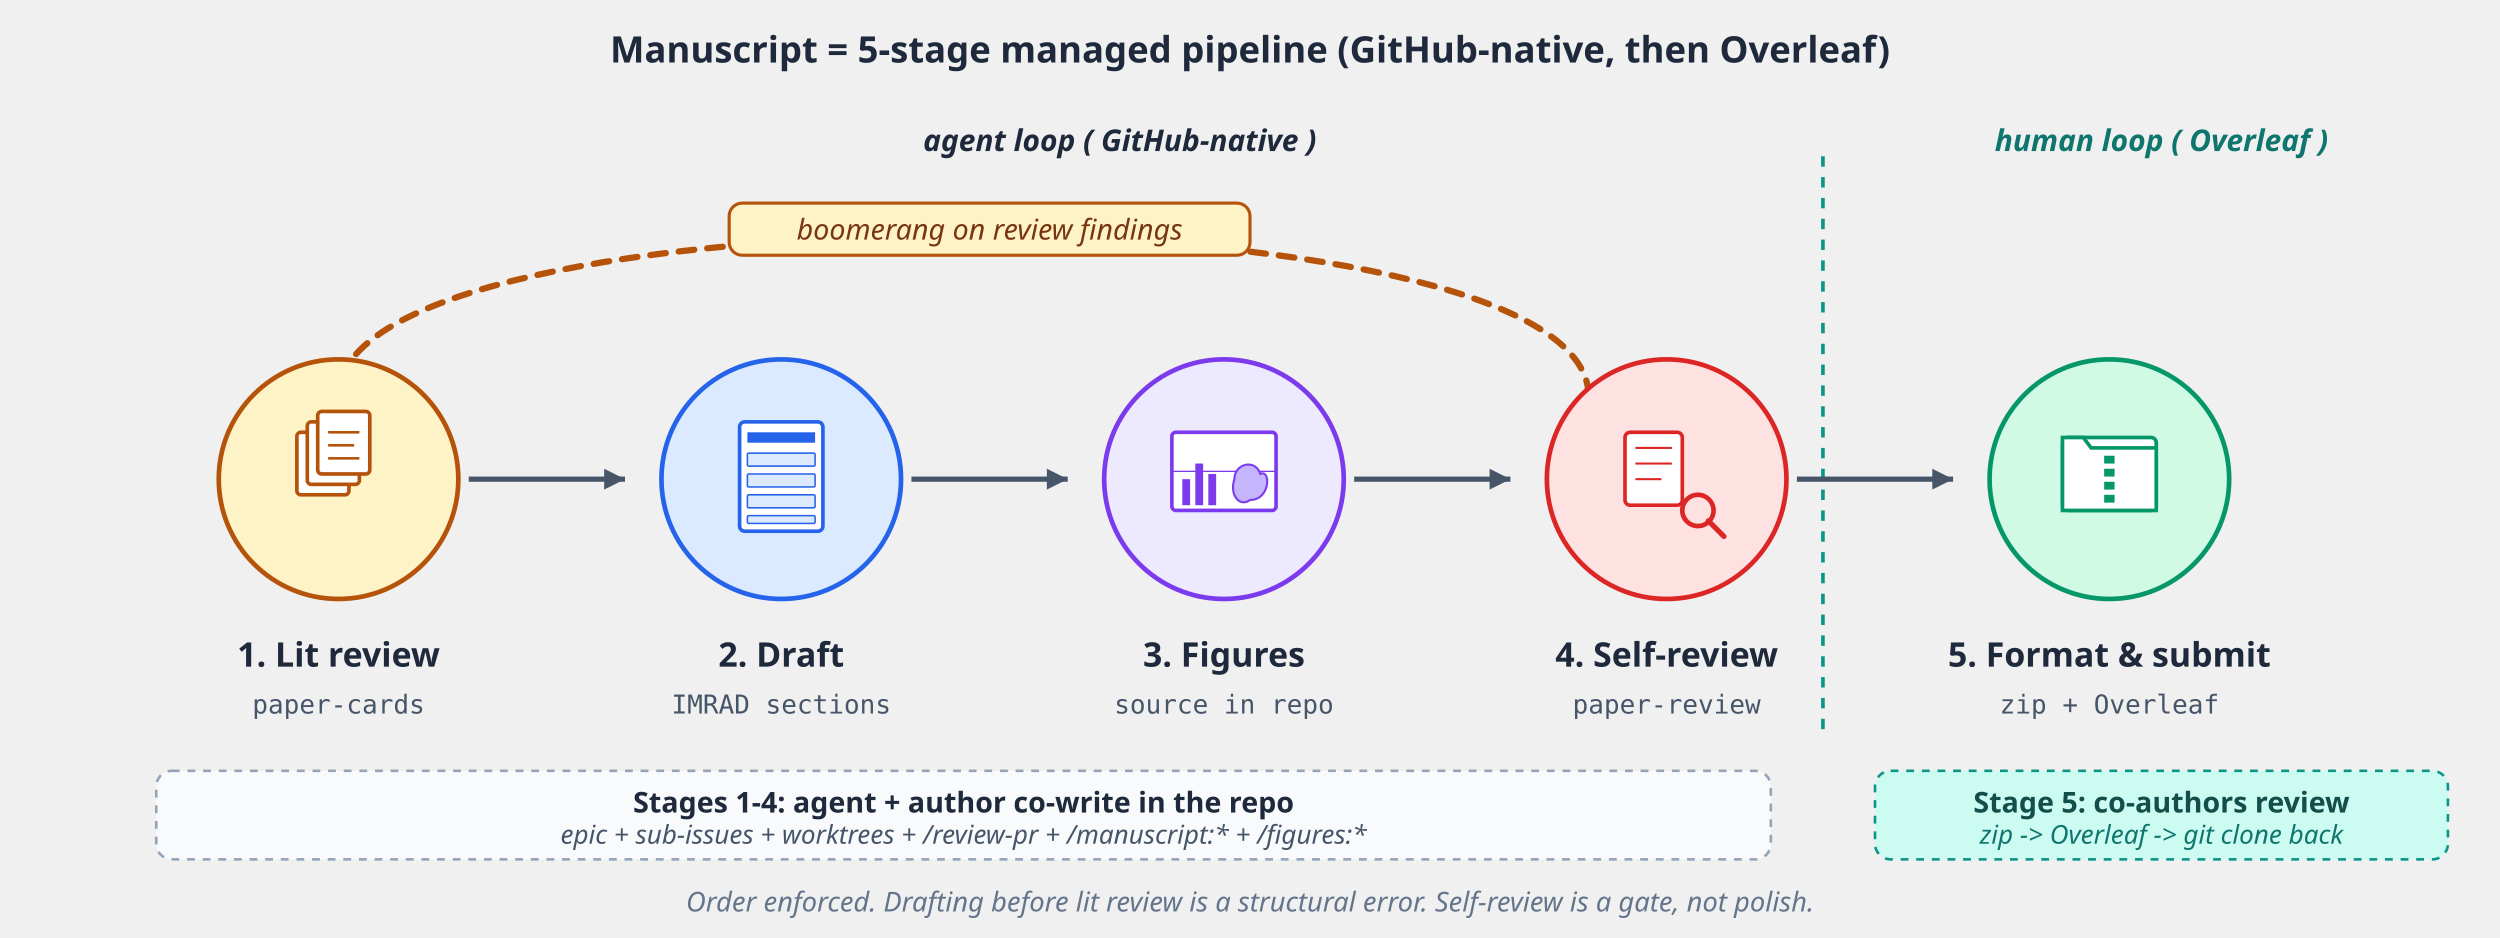
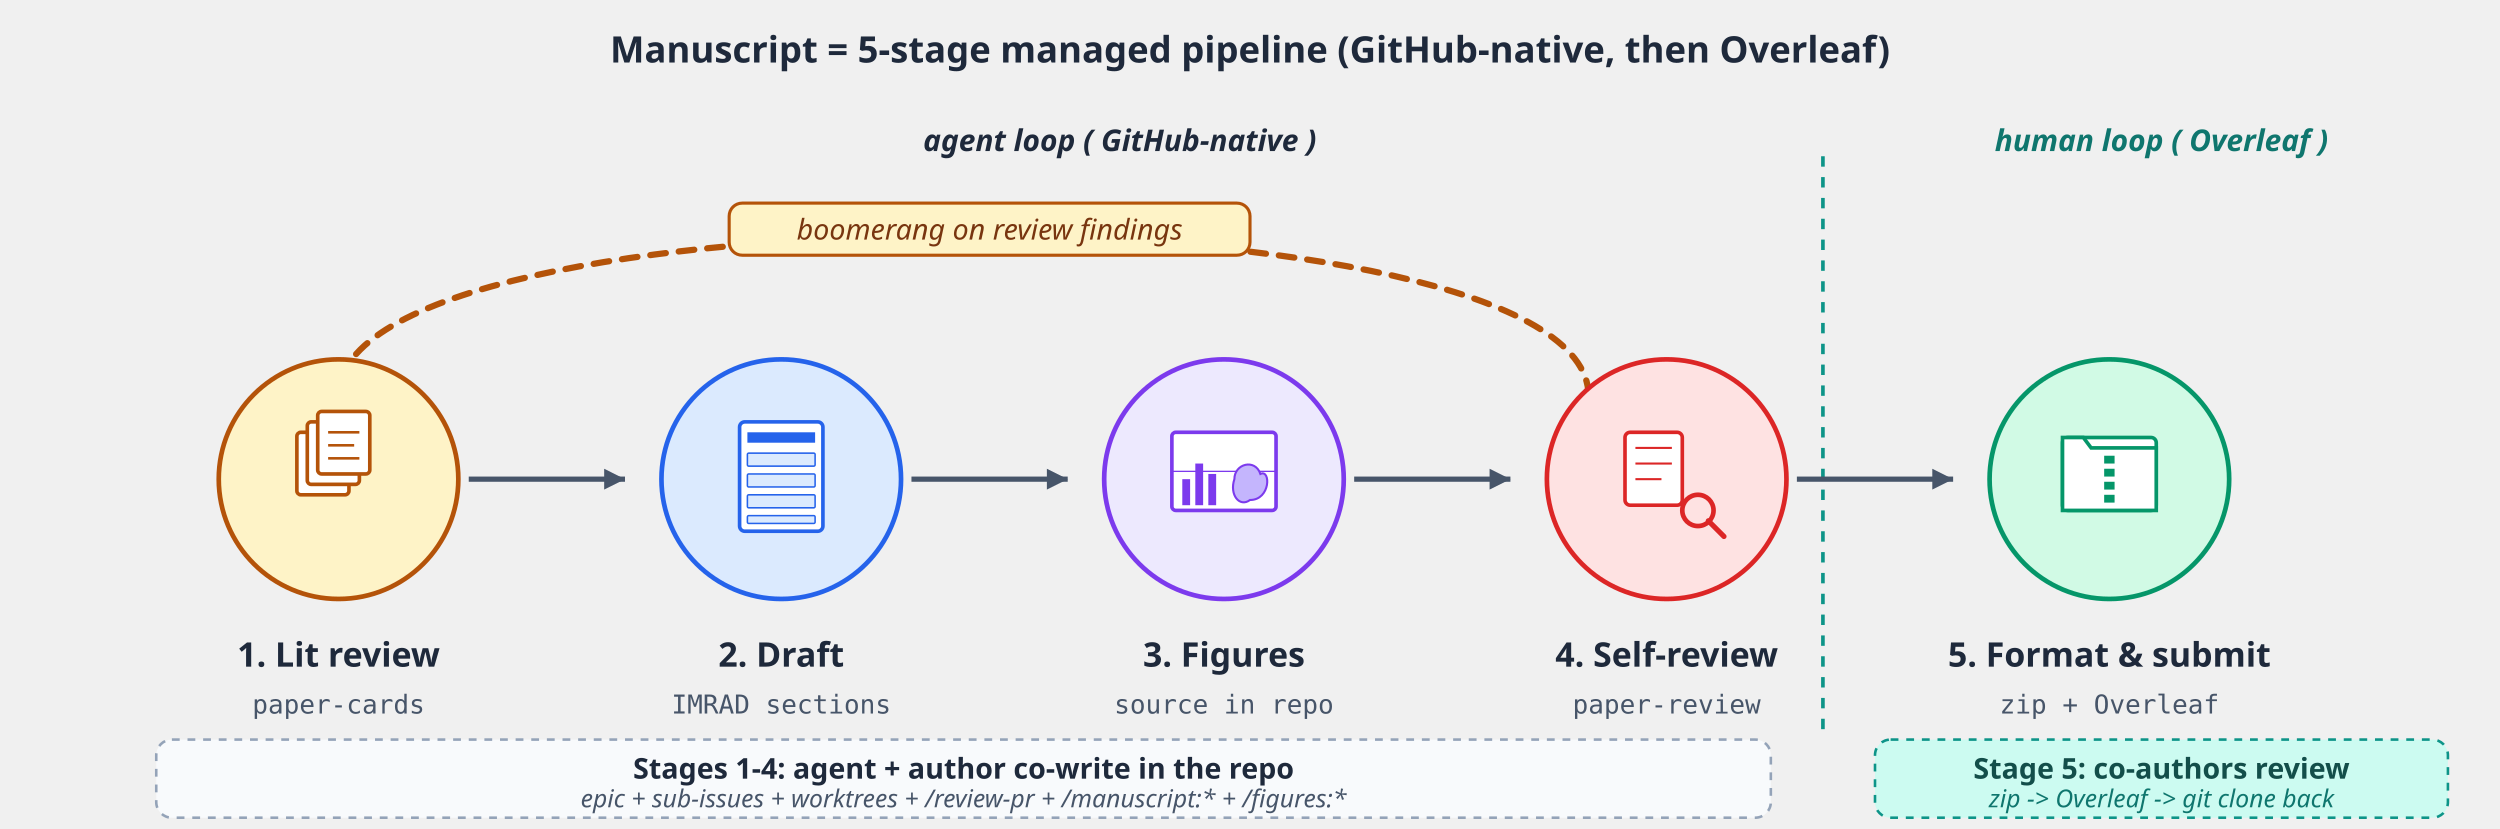
- <svg xmlns="http://www.w3.org/2000/svg" viewBox="0 0 960 360" width="960" height="360">
+ <svg xmlns="http://www.w3.org/2000/svg" viewBox="0 0 960 318" width="960" height="318">
  <text x="480" y="24" font-family="sans-serif" font-size="14" fill="#1E293B" font-weight="bold" text-anchor="middle">Manuscript = 5-stage managed pipeline (GitHub-native, then Overleaf)</text>
  <line x1="700" y1="60" x2="700" y2="280" stroke="#0D9488" stroke-width="1.4" stroke-dasharray="4,4" />
  <text x="430" y="58" font-family="sans-serif" font-size="11.5" fill="#1E293B" font-weight="bold" text-anchor="middle" font-style="italic">agent loop  ( GitHub-native )</text>
  <text x="830" y="58" font-family="sans-serif" font-size="11.5" fill="#0F766E" font-weight="bold" text-anchor="middle" font-style="italic">human loop  ( Overleaf )</text>
  <path d="M610 152 C 610 70, 130 70, 130 152" fill="none" stroke="#B45309" stroke-width="2.4" stroke-dasharray="6,5" stroke-linecap="round" />
  <polygon points="130,162 124,148 136,148" fill="#B45309" />
  <rect x="280" y="78" width="200" height="20" rx="5" fill="#FEF3C7" stroke="#B45309" stroke-width="1.2" />
  <text x="380" y="92" font-family="sans-serif" font-size="11" fill="#78350F" font-style="italic" text-anchor="middle">boomerang on review findings</text>
  <g>
    <circle cx="130" cy="184" r="46" fill="#FEF3C7" stroke="#B45309" stroke-width="1.8" />
    <rect x="114" y="166" width="20" height="24" rx="1.5" fill="#FFFFFF" stroke="#B45309" stroke-width="1.4" />
    <rect x="118" y="162" width="20" height="24" rx="1.5" fill="#FFFFFF" stroke="#B45309" stroke-width="1.4" />
    <rect x="122" y="158" width="20" height="24" rx="1.5" fill="#FFFFFF" stroke="#B45309" stroke-width="1.4" />
    <line x1="126" y1="166" x2="138" y2="166" stroke="#B45309" stroke-width="1" />
    <line x1="126" y1="171" x2="136" y2="171" stroke="#B45309" stroke-width="1" />
    <line x1="126" y1="176" x2="138" y2="176" stroke="#B45309" stroke-width="1" />
    <text x="130" y="256" font-family="sans-serif" font-size="13" fill="#1E293B" font-weight="bold" text-anchor="middle">1. Lit review</text>
    <text x="130" y="274" font-family="monospace" font-size="10" fill="#475569" text-anchor="middle">paper-cards</text>
  </g>
  <path d="M180 184 L240 184" fill="none" stroke="#475569" stroke-width="2" />
  <polygon points="240,184 232,180 232,188" fill="#475569" />
  <g>
    <circle cx="300" cy="184" r="46" fill="#DBEAFE" stroke="#2563EB" stroke-width="1.8" />
    <rect x="284" y="162" width="32" height="42" rx="2" fill="#FFFFFF" stroke="#2563EB" stroke-width="1.4" />
    <rect x="287" y="166" width="26" height="4" fill="#2563EB" />
    <rect x="287" y="174" width="26" height="5" rx="0.5" fill="#DBEAFE" stroke="#2563EB" stroke-width="0.6" />
    <rect x="287" y="182" width="26" height="5" rx="0.5" fill="#DBEAFE" stroke="#2563EB" stroke-width="0.6" />
    <rect x="287" y="190" width="26" height="5" rx="0.5" fill="#DBEAFE" stroke="#2563EB" stroke-width="0.6" />
    <rect x="287" y="198" width="26" height="3" rx="0.5" fill="#DBEAFE" stroke="#2563EB" stroke-width="0.6" />
    <text x="300" y="256" font-family="sans-serif" font-size="13" fill="#1E293B" font-weight="bold" text-anchor="middle">2. Draft</text>
    <text x="300" y="274" font-family="monospace" font-size="10" fill="#475569" text-anchor="middle">IMRAD sections</text>
  </g>
  <path d="M350 184 L410 184" fill="none" stroke="#475569" stroke-width="2" />
  <polygon points="410,184 402,180 402,188" fill="#475569" />
  <g>
    <circle cx="470" cy="184" r="46" fill="#EDE9FE" stroke="#7C3AED" stroke-width="1.8" />
    <rect x="450" y="166" width="40" height="30" rx="1.5" fill="#FFFFFF" stroke="#7C3AED" stroke-width="1.4" />
    <line x1="450" y1="181" x2="490" y2="181" stroke="#7C3AED" stroke-width="0.5" />
    <rect x="454" y="184" width="3" height="10" fill="#7C3AED" />
    <rect x="459" y="178" width="3" height="16" fill="#7C3AED" />
    <rect x="464" y="182" width="3" height="12" fill="#7C3AED" />
    <path d="M474 184 C 474 178, 482 176, 484 182 C 488 180, 488 192, 480 192 C 476 195, 472 190, 474 184 Z" fill="#C4B5FD" stroke="#7C3AED" stroke-width="0.8" />
    <text x="470" y="256" font-family="sans-serif" font-size="13" fill="#1E293B" font-weight="bold" text-anchor="middle">3. Figures</text>
    <text x="470" y="274" font-family="monospace" font-size="10" fill="#475569" text-anchor="middle">source in repo</text>
  </g>
  <path d="M520 184 L580 184" fill="none" stroke="#475569" stroke-width="2" />
  <polygon points="580,184 572,180 572,188" fill="#475569" />
  <g>
    <circle cx="640" cy="184" r="46" fill="#FEE2E2" stroke="#DC2626" stroke-width="1.8" />
    <rect x="624" y="166" width="22" height="28" rx="2" fill="#FFFFFF" stroke="#DC2626" stroke-width="1.4" />
    <line x1="628" y1="172" x2="642" y2="172" stroke="#DC2626" stroke-width="0.8" />
    <line x1="628" y1="178" x2="642" y2="178" stroke="#DC2626" stroke-width="0.8" />
    <line x1="628" y1="184" x2="638" y2="184" stroke="#DC2626" stroke-width="0.8" />
    <circle cx="652" cy="196" r="6" fill="none" stroke="#DC2626" stroke-width="1.8" />
    <line x1="656" y1="200" x2="662" y2="206" stroke="#DC2626" stroke-width="2" stroke-linecap="round" />
    <text x="640" y="256" font-family="sans-serif" font-size="13" fill="#1E293B" font-weight="bold" text-anchor="middle">4. Self-review</text>
    <text x="640" y="274" font-family="monospace" font-size="10" fill="#475569" text-anchor="middle">paper-review</text>
  </g>
  <path d="M690 184 L750 184" fill="none" stroke="#475569" stroke-width="2" />
  <polygon points="750,184 742,180 742,188" fill="#475569" />
  <g>
    <circle cx="810" cy="184" r="46" fill="#D1FAE5" stroke="#059669" stroke-width="1.8" />
    <rect x="792" y="168" width="36" height="28" rx="2" fill="#FFFFFF" stroke="#059669" stroke-width="1.4" />
    <path d="M792 168 L800 168 L803 172 L828 172 L828 196 L792 196 Z" fill="#FFFFFF" stroke="#059669" stroke-width="1.4" />
    <rect x="808" y="175" width="4" height="3" fill="#059669" />
    <rect x="808" y="180" width="4" height="3" fill="#059669" />
    <rect x="808" y="185" width="4" height="3" fill="#059669" />
    <rect x="808" y="190" width="4" height="3" fill="#059669" />
    <text x="810" y="256" font-family="sans-serif" font-size="13" fill="#1E293B" font-weight="bold" text-anchor="middle">5. Format &amp; submit</text>
    <text x="810" y="274" font-family="monospace" font-size="10" fill="#475569" text-anchor="middle">zip + Overleaf</text>
  </g>
-   <rect x="60" y="296" width="620" height="34" rx="6" fill="#F8FAFC" stroke="#94A3B8" stroke-width="1" stroke-dasharray="3,3" />
-   <text x="370" y="312" font-family="sans-serif" font-size="11" fill="#1E293B" font-weight="bold" text-anchor="middle">Stages 1-4: agent + author co-write in the repo</text>
-   <text x="370" y="324" font-family="sans-serif" font-size="10" fill="#475569" text-anchor="middle" font-style="italic">epic + sub-issues + worktrees + /review-pr + /manuscript:* + /figures:*</text>
-   <rect x="720" y="296" width="220" height="34" rx="6" fill="#CCFBF1" stroke="#0D9488" stroke-width="1" stroke-dasharray="3,3" />
-   <text x="830" y="312" font-family="sans-serif" font-size="11" fill="#134E4A" font-weight="bold" text-anchor="middle">Stage 5: co-authors review</text>
-   <text x="830" y="324" font-family="sans-serif" font-size="10" fill="#0F766E" text-anchor="middle" font-style="italic">zip -&gt; Overleaf -&gt; git clone back</text>
-   <text x="480" y="350" font-family="sans-serif" font-size="10.5" fill="#64748B" font-style="italic" text-anchor="middle">Order enforced. Drafting before lit review is a structural error. Self-review is a gate, not polish.</text>
+   <rect x="60" y="284" width="620" height="30" rx="6" fill="#F8FAFC" stroke="#94A3B8" stroke-width="1" stroke-dasharray="3,3" />
+   <text x="370" y="299" font-family="sans-serif" font-size="11" fill="#1E293B" font-weight="bold" text-anchor="middle">Stages 1-4: agent + author co-write in the repo</text>
+   <text x="370" y="310" font-family="sans-serif" font-size="9.5" fill="#475569" text-anchor="middle" font-style="italic">epic + sub-issues + worktrees + /review-pr + /manuscript:* + /figures:*</text>
+   <rect x="720" y="284" width="220" height="30" rx="6" fill="#CCFBF1" stroke="#0D9488" stroke-width="1" stroke-dasharray="3,3" />
+   <text x="830" y="299" font-family="sans-serif" font-size="11" fill="#134E4A" font-weight="bold" text-anchor="middle">Stage 5: co-authors review</text>
+   <text x="830" y="310" font-family="sans-serif" font-size="9.5" fill="#0F766E" text-anchor="middle" font-style="italic">zip -&gt; Overleaf -&gt; git clone back</text>
</svg>
